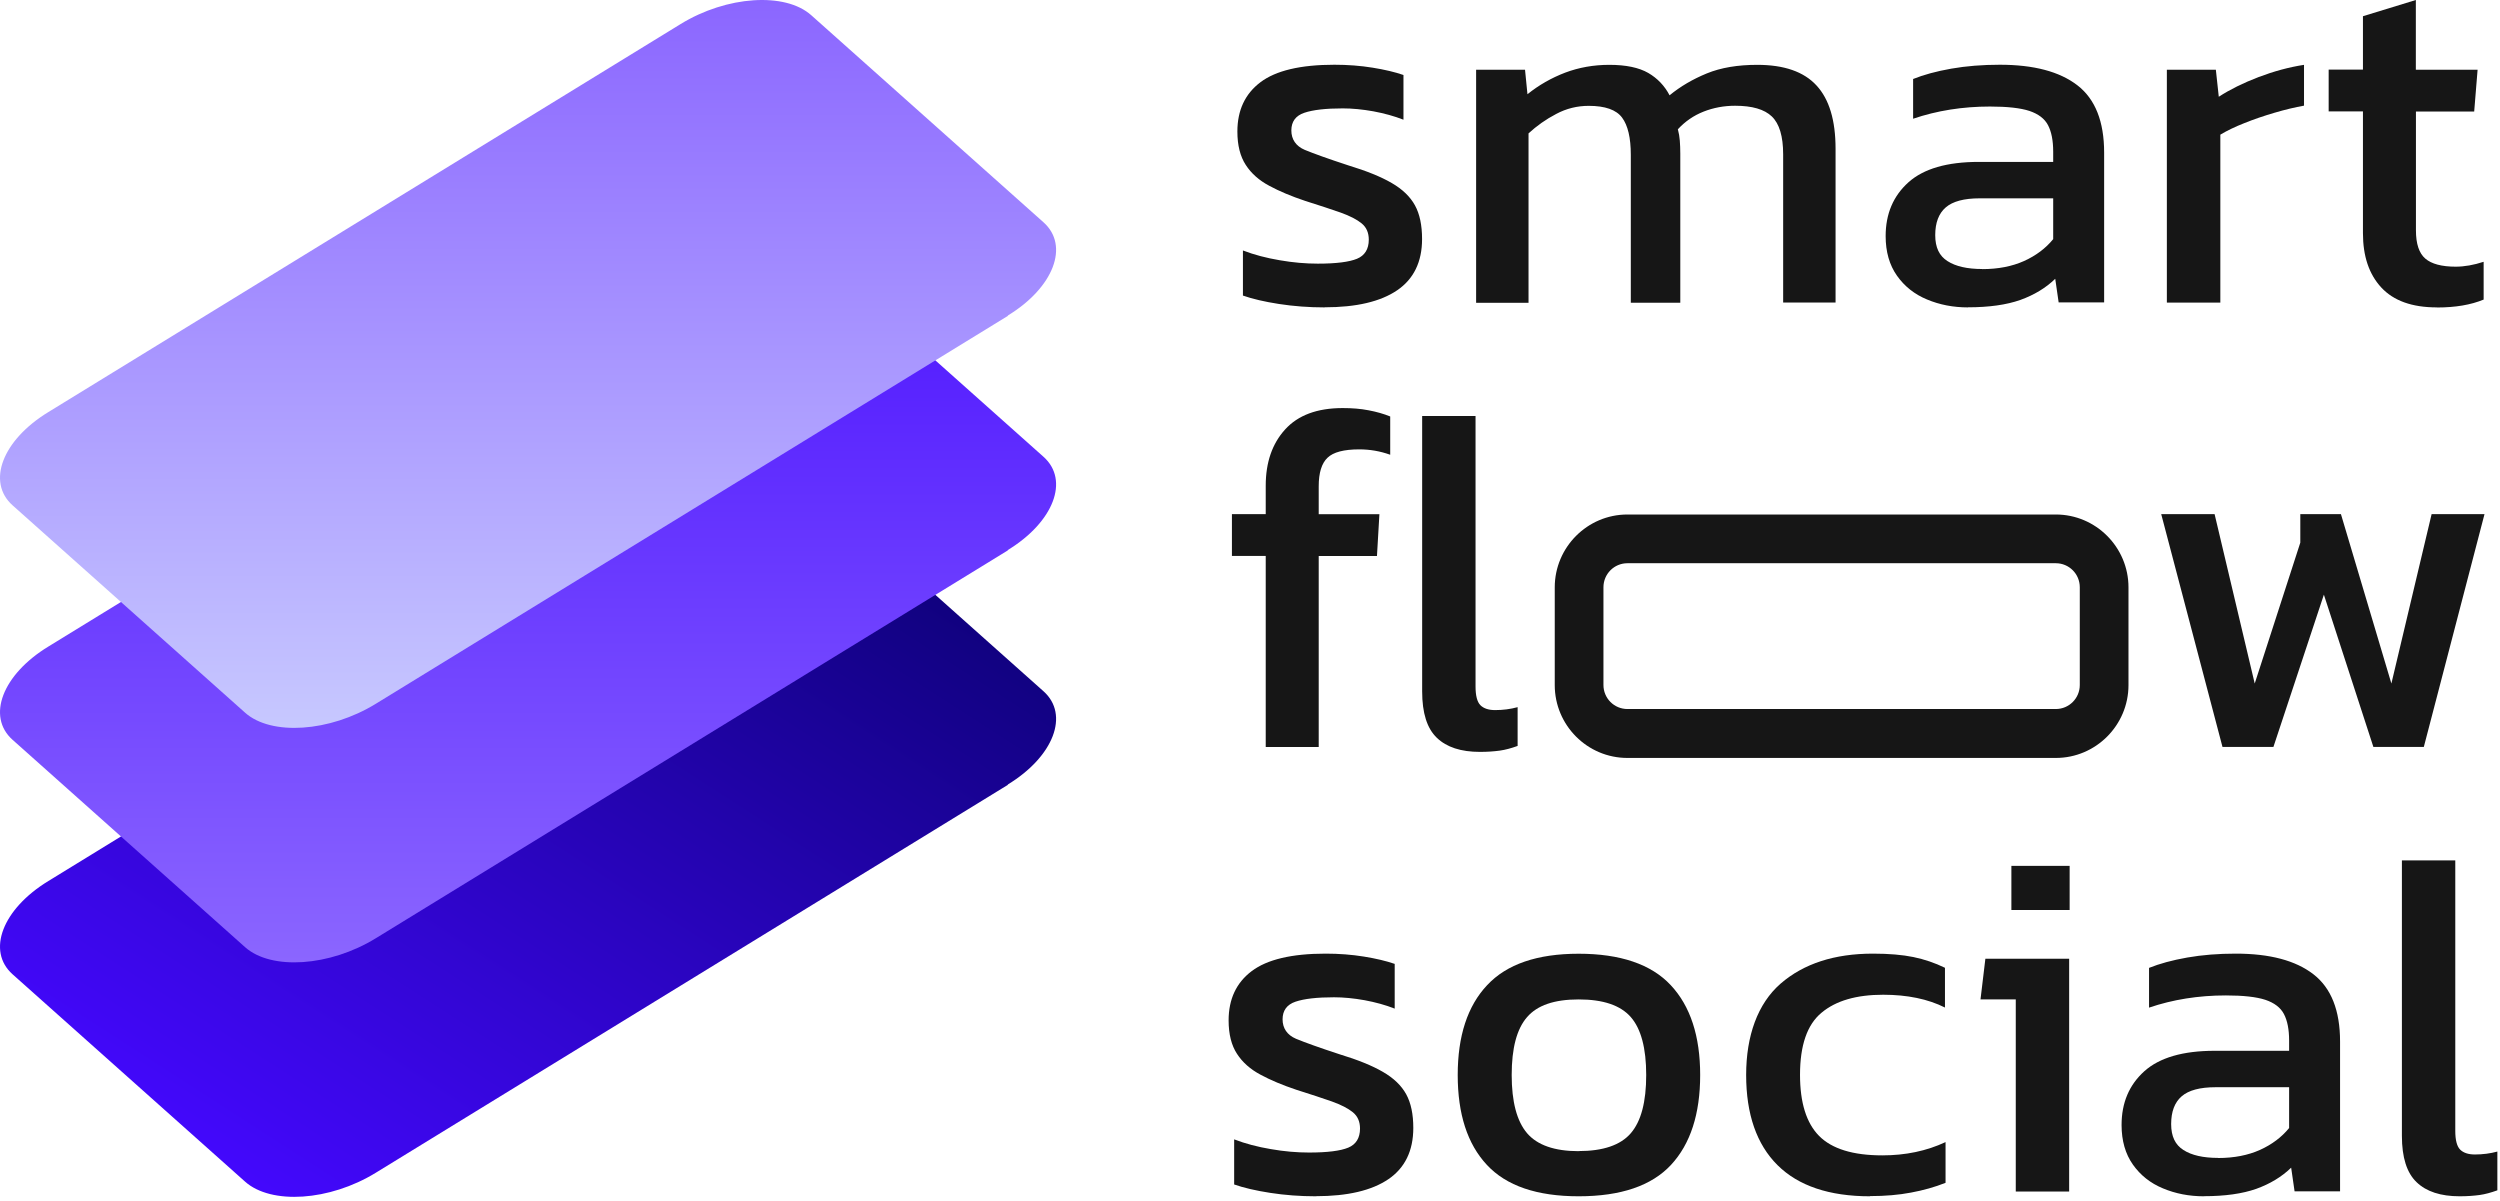
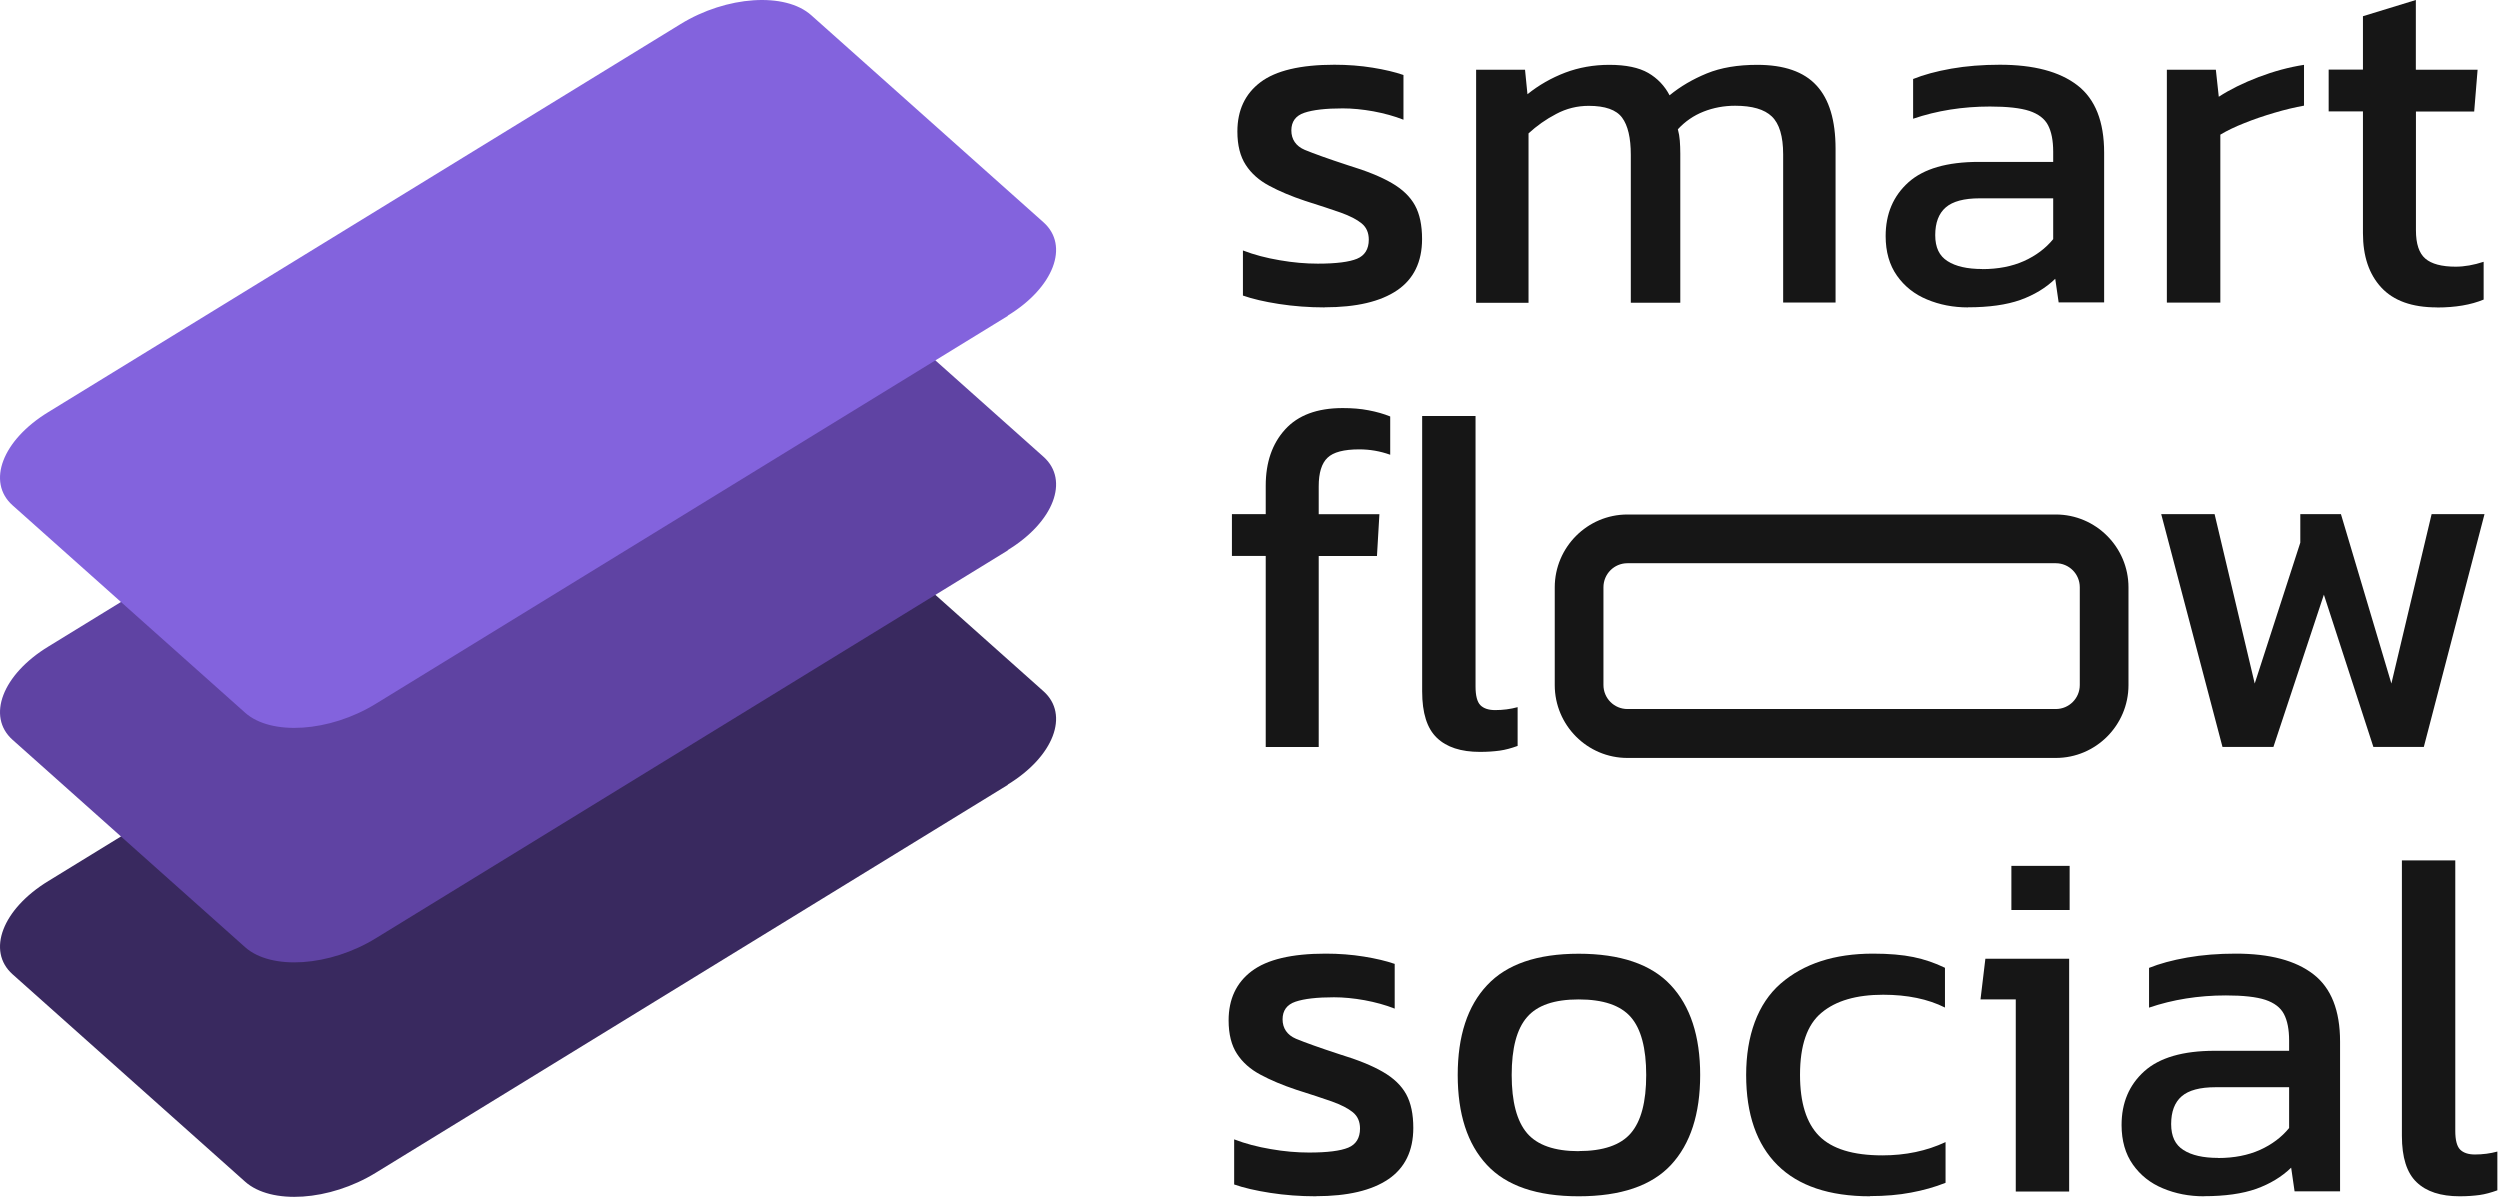
<svg xmlns="http://www.w3.org/2000/svg" width="510" height="245" viewBox="0 0 510 245">
-   <linearGradient id="linearGradient1" x1="166.575" y1="61.332" x2="48.788" y2="243.936" gradientUnits="userSpaceOnUse">
-     <stop offset="1e-05" stop-color="#060065" stop-opacity="1" />
-     <stop offset="1" stop-color="#4408ff" stop-opacity="1" />
-   </linearGradient>
-   <path id="Path" fill="url(#linearGradient1)" stroke="none" d="M 205.62 160.1 L 76.647 239.25 C 67.253 245.022 55.314 245.807 49.992 241.051 L 2.559 198.751 C -2.763 193.995 0.476 185.452 9.87 179.726 L 138.843 100.576 C 148.237 94.804 160.176 94.019 165.498 98.775 L 212.885 141.028 C 218.207 145.785 214.967 154.328 205.573 160.054 L 205.62 160.1 Z" />
-   <linearGradient id="linearGradient2" x1="107.722" y1="28.648" x2="107.722" y2="196.324" gradientUnits="userSpaceOnUse">
-     <stop offset="1e-05" stop-color="#4408ff" stop-opacity="1" />
-     <stop offset="1" stop-color="#8b66ff" stop-opacity="1" />
-   </linearGradient>
-   <path id="path1" fill="url(#linearGradient2)" stroke="none" d="M 205.62 112.266 L 76.647 191.416 C 67.253 197.188 55.314 197.973 49.992 193.217 L 2.559 150.917 C -2.763 146.161 0.476 137.618 9.87 131.892 L 138.843 52.742 C 148.237 46.97 160.176 46.185 165.498 50.941 L 212.885 93.194 C 218.207 97.951 214.967 106.494 205.573 112.22 L 205.62 112.266 Z" />
-   <linearGradient id="linearGradient3" x1="107.722" y1="0" x2="107.722" y2="148.49" gradientUnits="userSpaceOnUse">
-     <stop offset="1e-05" stop-color="#8b66ff" stop-opacity="1" />
-     <stop offset="1" stop-color="#c7c8ff" stop-opacity="1" />
-   </linearGradient>
-   <path id="path2" fill="url(#linearGradient3)" stroke="none" d="M 205.62 64.432 L 76.647 143.582 C 67.253 149.354 55.314 150.139 49.992 145.383 L 2.559 103.083 C -2.763 98.327 0.476 89.784 9.87 84.058 L 138.843 4.908 C 148.237 -0.864 160.176 -1.649 165.498 3.107 L 212.885 45.36 C 218.207 50.117 214.967 58.66 205.573 64.386 L 205.62 64.432 Z" />
+   <path id="Path" fill="#39295f" stroke="none" d="M 205.62 160.1 L 76.647 239.25 C 67.253 245.022 55.314 245.807 49.992 241.051 L 2.559 198.751 C -2.763 193.995 0.476 185.452 9.87 179.726 L 138.843 100.576 C 148.237 94.804 160.176 94.019 165.498 98.775 L 212.885 141.028 C 218.207 145.785 214.967 154.328 205.573 160.054 L 205.62 160.1 Z" />
+   <path id="path1" fill="#5f43a3" stroke="none" d="M 205.62 112.266 L 76.647 191.416 C 67.253 197.188 55.314 197.973 49.992 193.217 L 2.559 150.917 C -2.763 146.161 0.476 137.618 9.87 131.892 L 138.843 52.742 C 148.237 46.97 160.176 46.185 165.498 50.941 L 212.885 93.194 C 218.207 97.951 214.967 106.494 205.573 112.22 L 205.62 112.266 Z" />
+   <path id="path2" fill="#8363dd" stroke="none" d="M 205.62 64.432 L 76.647 143.582 C 67.253 149.354 55.314 150.139 49.992 145.383 L 2.559 103.083 C -2.763 98.327 0.476 89.784 9.87 84.058 L 138.843 4.908 C 148.237 -0.864 160.176 -1.649 165.498 3.107 L 212.885 45.36 C 218.207 50.117 214.967 58.66 205.573 64.386 L 205.62 64.432 Z" />
  <clipPath id="clipPath1">
    <path d="M 250.676 -0 L 509.463 -0 L 509.463 244.042 L 250.676 244.042 Z" />
  </clipPath>
  <g id="Group" clip-path="url(#clipPath1)">
    <path id="path3" fill="#161616" stroke="none" d="M 270.251 62.709 C 266.992 62.709 263.872 62.469 260.911 62.011 C 257.95 61.553 255.486 60.975 253.558 60.298 L 253.558 51.095 C 255.824 51.972 258.328 52.629 261.05 53.087 C 263.772 53.565 266.376 53.784 268.84 53.784 C 272.576 53.784 275.238 53.446 276.828 52.788 C 278.418 52.131 279.233 50.816 279.233 48.884 C 279.233 47.49 278.756 46.374 277.782 45.577 C 276.808 44.78 275.377 44.043 273.49 43.366 C 271.582 42.709 269.178 41.892 266.237 40.976 C 263.435 40.04 261.01 39.023 258.944 37.908 C 256.877 36.812 255.267 35.398 254.135 33.645 C 253.002 31.912 252.426 29.641 252.426 26.832 C 252.426 22.49 253.996 19.143 257.135 16.773 C 260.275 14.402 265.303 13.207 272.218 13.207 C 274.94 13.207 277.543 13.406 280.008 13.805 C 282.472 14.203 284.578 14.701 286.307 15.299 L 286.307 24.422 C 284.439 23.685 282.392 23.127 280.166 22.709 C 277.941 22.311 275.854 22.111 273.927 22.111 C 270.469 22.111 267.846 22.41 266.078 23.008 C 264.309 23.605 263.435 24.82 263.435 26.613 C 263.435 28.406 264.349 29.801 266.177 30.577 C 268.005 31.334 270.946 32.39 275.02 33.725 C 278.756 34.86 281.716 36.055 283.902 37.33 C 286.108 38.605 287.678 40.119 288.652 41.892 C 289.625 43.665 290.102 45.956 290.102 48.764 C 290.102 53.426 288.393 56.932 285.015 59.223 C 281.617 61.533 276.689 62.689 270.231 62.689 L 270.251 62.709 Z" />
    <path id="path4" fill="#161616" stroke="none" d="M 301.109 14.223 L 311.105 14.223 L 311.602 19.223 C 313.927 17.35 316.49 15.896 319.292 14.82 C 322.094 13.764 325.094 13.227 328.294 13.227 C 331.692 13.227 334.335 13.784 336.242 14.88 C 338.13 15.975 339.581 17.509 340.594 19.442 C 342.8 17.629 345.324 16.155 348.185 14.979 C 351.047 13.804 354.484 13.227 358.479 13.227 C 363.943 13.227 367.977 14.621 370.56 17.43 C 373.164 20.238 374.455 24.541 374.455 30.358 L 374.455 61.712 L 363.764 61.712 L 363.764 31.473 C 363.764 27.808 362.989 25.238 361.459 23.764 C 359.929 22.29 357.425 21.573 353.968 21.573 C 351.702 21.573 349.556 21.971 347.529 22.768 C 345.502 23.565 343.754 24.78 342.283 26.374 C 342.482 27.111 342.621 27.868 342.681 28.685 C 342.74 29.501 342.78 30.358 342.78 31.294 L 342.78 61.752 L 332.685 61.752 L 332.685 31.593 C 332.685 28.127 332.089 25.577 330.897 23.983 C 329.705 22.39 327.439 21.593 324.101 21.593 C 321.776 21.593 319.55 22.131 317.464 23.246 C 315.357 24.342 313.489 25.677 311.82 27.21 L 311.82 61.772 L 301.129 61.772 L 301.129 14.223 L 301.109 14.223 Z" />
    <path id="path5" fill="#161616" stroke="none" d="M 401.463 62.709 C 398.463 62.709 395.681 62.171 393.117 61.095 C 390.554 60.039 388.507 58.406 386.977 56.234 C 385.447 54.063 384.672 51.374 384.672 48.167 C 384.672 43.625 386.222 39.98 389.322 37.191 C 392.422 34.422 397.191 33.028 403.669 33.028 L 418.851 33.028 L 418.851 30.936 C 418.851 28.665 418.493 26.872 417.798 25.538 C 417.102 24.203 415.83 23.247 414.002 22.629 C 412.174 22.032 409.491 21.733 405.954 21.733 C 400.37 21.733 395.124 22.57 390.276 24.223 L 390.276 16.115 C 392.402 15.259 395.005 14.542 398.065 14.004 C 401.126 13.466 404.424 13.207 407.961 13.207 C 414.897 13.207 420.162 14.601 423.799 17.41 C 427.435 20.219 429.244 24.801 429.244 31.135 L 429.244 61.693 L 419.964 61.693 L 419.268 56.872 C 417.341 58.745 414.956 60.179 412.134 61.195 C 409.293 62.191 405.756 62.689 401.483 62.689 L 401.463 62.709 Z M 404.365 54.9 C 407.624 54.9 410.465 54.342 412.909 53.246 C 415.334 52.151 417.321 50.657 418.851 48.784 L 418.851 40.458 L 403.868 40.458 C 400.668 40.458 398.363 41.075 396.933 42.31 C 395.502 43.545 394.786 45.438 394.786 47.968 C 394.786 50.497 395.621 52.211 397.29 53.266 C 398.96 54.342 401.324 54.88 404.384 54.88 L 404.365 54.9 Z" />
    <path id="path6" fill="#161616" stroke="none" d="M 442.039 61.692 L 442.039 14.223 L 452.034 14.223 L 452.631 19.74 C 454.896 18.266 457.598 16.932 460.718 15.736 C 463.858 14.541 466.938 13.705 470.018 13.227 L 470.018 21.553 C 468.15 21.892 466.123 22.37 463.977 23.007 C 461.811 23.645 459.764 24.342 457.837 25.119 C 455.909 25.876 454.28 26.673 452.949 27.469 L 452.949 61.732 L 442.059 61.732 L 442.039 61.692 Z" />
    <path id="path7" fill="#161616" stroke="none" d="M 497.124 62.709 C 492.057 62.709 488.281 61.354 485.778 58.645 C 483.274 55.936 482.042 52.251 482.042 47.569 L 482.042 22.729 L 475.047 22.729 L 475.047 14.203 L 482.042 14.203 L 482.042 3.307 L 492.832 0 L 492.832 14.223 L 505.43 14.223 L 504.735 22.749 L 492.852 22.749 L 492.852 46.992 C 492.852 49.741 493.488 51.653 494.759 52.749 C 496.031 53.844 498.098 54.402 500.959 54.402 C 502.748 54.402 504.656 54.063 506.663 53.406 L 506.663 61.115 C 504.059 62.191 500.9 62.728 497.164 62.728 L 497.124 62.709 Z" />
    <path id="path8" fill="#161616" stroke="none" d="M 258.208 113.405 L 251.312 113.405 L 251.312 104.879 L 258.208 104.879 L 258.208 99.083 C 258.208 94.342 259.519 90.517 262.162 87.609 C 264.805 84.7 268.7 83.246 273.906 83.246 C 275.834 83.246 277.603 83.385 279.212 83.704 C 280.802 84.003 282.272 84.421 283.604 84.959 L 283.604 92.768 C 281.537 92.031 279.451 91.672 277.305 91.672 C 274.165 91.672 271.999 92.23 270.807 93.385 C 269.614 94.521 269.018 96.453 269.018 99.202 L 269.018 104.899 L 281.398 104.899 L 280.901 113.425 L 269.018 113.425 L 269.018 152.389 L 258.208 152.389 L 258.208 113.425 L 258.208 113.405 Z" />
    <path id="path9" fill="#161616" stroke="none" d="M 301.905 153.385 C 298.03 153.385 295.109 152.428 293.122 150.516 C 291.115 148.604 290.121 145.456 290.121 141.054 L 290.121 84.859 L 301.011 84.859 L 301.011 140.058 C 301.011 141.931 301.349 143.205 302.004 143.863 C 302.66 144.52 303.673 144.859 305.005 144.859 C 306.595 144.859 308.145 144.66 309.595 144.261 L 309.595 152.17 C 308.323 152.628 307.111 152.966 305.959 153.126 C 304.786 153.285 303.455 153.385 301.905 153.385 Z" />
    <path id="path10" fill="#161616" stroke="none" d="M 453.386 152.369 L 440.887 104.879 L 451.776 104.879 L 459.963 139.44 L 469.263 110.696 L 469.263 104.879 L 477.55 104.879 L 487.843 139.44 L 496.05 104.879 L 506.84 104.879 L 494.46 152.369 L 484.167 152.369 L 474.072 121.313 L 463.779 152.369 L 453.386 152.369 Z" />
    <path id="path11" fill="#161616" stroke="none" d="M 268.462 244.043 C 265.203 244.043 262.083 243.804 259.122 243.345 C 256.161 242.887 253.697 242.31 251.769 241.632 L 251.769 232.429 C 254.035 233.306 256.539 233.963 259.261 234.421 C 261.983 234.899 264.587 235.118 267.051 235.118 C 270.786 235.118 273.449 234.78 275.039 234.122 C 276.629 233.465 277.443 232.15 277.443 230.218 C 277.443 228.824 276.967 227.708 275.993 226.911 C 275.019 226.114 273.588 225.377 271.701 224.7 C 269.793 224.043 267.388 223.226 264.447 222.31 C 261.646 221.373 259.221 220.358 257.155 219.242 C 255.088 218.146 253.478 216.732 252.346 214.979 C 251.213 213.246 250.637 210.975 250.637 208.166 C 250.637 203.824 252.207 200.477 255.346 198.107 C 258.486 195.736 263.513 194.541 270.429 194.541 C 273.151 194.541 275.754 194.74 278.218 195.139 C 280.683 195.537 282.789 196.035 284.518 196.633 L 284.518 205.756 C 282.65 205.019 280.603 204.461 278.377 204.043 C 276.152 203.645 274.065 203.445 272.138 203.445 C 268.68 203.445 266.057 203.744 264.288 204.342 C 262.52 204.939 261.646 206.154 261.646 207.947 C 261.646 209.74 262.56 211.134 264.388 211.911 C 266.216 212.668 269.157 213.724 273.231 215.059 C 276.967 216.194 279.927 217.389 282.113 218.664 C 284.319 219.939 285.889 221.453 286.863 223.226 C 287.836 224.999 288.313 227.29 288.313 230.098 C 288.313 234.76 286.604 238.266 283.226 240.557 C 279.828 242.867 274.9 244.023 268.442 244.023 L 268.462 244.043 Z" />
    <path id="path12" fill="#161616" stroke="none" d="M 322.055 244.042 C 313.531 244.042 307.291 241.911 303.317 237.628 C 299.342 233.365 297.375 227.249 297.375 219.301 C 297.375 211.353 299.362 205.238 303.376 200.975 C 307.37 196.692 313.61 194.561 322.055 194.561 C 330.501 194.561 336.84 196.692 340.834 200.975 C 344.828 205.238 346.835 211.353 346.835 219.301 C 346.835 227.249 344.848 233.365 340.894 237.628 C 336.939 241.891 330.64 244.042 322.055 244.042 Z M 322.055 234.819 C 327.043 234.819 330.6 233.604 332.687 231.174 C 334.793 228.724 335.826 224.779 335.826 219.301 C 335.826 213.823 334.773 209.879 332.687 207.489 C 330.58 205.078 327.043 203.883 322.055 203.883 C 317.068 203.883 313.61 205.078 311.524 207.489 C 309.417 209.899 308.384 213.843 308.384 219.301 C 308.384 224.759 309.437 228.724 311.524 231.174 C 313.61 233.604 317.127 234.839 322.055 234.839 L 322.055 234.819 Z" />
    <path id="path13" fill="#161616" stroke="none" d="M 381.491 244.043 C 373.165 244.043 366.866 241.911 362.613 237.688 C 358.361 233.465 356.215 227.31 356.215 219.302 C 356.215 211.294 358.56 204.74 363.249 200.656 C 367.939 196.593 374.218 194.541 382.088 194.541 C 385.347 194.541 388.109 194.78 390.334 195.238 C 392.56 195.696 394.726 196.433 396.773 197.429 L 396.773 205.537 C 393.315 203.804 389.102 202.927 384.174 202.927 C 378.709 202.927 374.517 204.143 371.595 206.593 C 368.654 209.023 367.204 213.246 367.204 219.262 C 367.204 224.939 368.495 229.102 371.099 231.732 C 373.702 234.361 377.994 235.696 383.995 235.696 C 388.725 235.696 393.017 234.8 396.892 232.987 L 396.892 241.294 C 394.686 242.17 392.341 242.827 389.857 243.286 C 387.354 243.764 384.572 244.003 381.511 244.003 L 381.491 244.043 Z" />
    <path id="path14" fill="#161616" stroke="none" d="M 411.217 243.047 L 411.217 203.884 L 404.023 203.884 L 405.017 195.577 L 422.107 195.577 L 422.107 243.066 L 411.217 243.066 L 411.217 243.047 Z M 410.323 176.633 L 422.206 176.633 L 422.206 185.637 L 410.323 185.637 L 410.323 176.633 Z" />
    <path id="path15" fill="#161616" stroke="none" d="M 449.592 244.043 C 446.592 244.043 443.81 243.505 441.246 242.429 C 438.683 241.373 436.636 239.74 435.106 237.569 C 433.576 235.397 432.801 232.708 432.801 229.501 C 432.801 224.959 434.351 221.314 437.451 218.525 C 440.551 215.756 445.32 214.362 451.798 214.362 L 466.98 214.362 L 466.98 212.27 C 466.98 209.999 466.622 208.206 465.927 206.872 C 465.231 205.537 463.959 204.581 462.131 203.963 C 460.303 203.366 457.62 203.067 454.083 203.067 C 448.499 203.067 443.253 203.903 438.405 205.557 L 438.405 197.449 C 440.531 196.593 443.134 195.876 446.194 195.338 C 449.254 194.8 452.553 194.541 456.09 194.541 C 463.025 194.541 468.291 195.935 471.928 198.744 C 475.564 201.553 477.373 206.135 477.373 212.469 L 477.373 243.027 L 468.093 243.027 L 467.397 238.206 C 465.47 240.078 463.085 241.513 460.263 242.529 C 457.422 243.525 453.885 244.023 449.612 244.023 L 449.592 244.043 Z M 452.493 236.234 C 455.752 236.234 458.594 235.676 461.038 234.58 C 463.463 233.485 465.45 231.991 466.98 230.118 L 466.98 221.792 L 451.997 221.792 C 448.797 221.792 446.492 222.409 445.062 223.644 C 443.631 224.879 442.915 226.772 442.915 229.302 C 442.915 231.832 443.75 233.545 445.419 234.6 C 447.088 235.676 449.453 236.214 452.513 236.214 L 452.493 236.234 Z" />
    <path id="path16" fill="#161616" stroke="none" d="M 501.772 244.041 C 497.897 244.041 494.976 243.085 492.989 241.172 C 490.982 239.26 489.988 236.113 489.988 231.71 L 489.988 175.516 L 500.878 175.516 L 500.878 230.714 C 500.878 232.587 501.216 233.862 501.871 234.519 C 502.527 235.176 503.541 235.515 504.872 235.515 C 506.462 235.515 508.012 235.316 509.462 234.917 L 509.462 242.826 C 508.191 243.284 506.978 243.623 505.826 243.782 C 504.653 243.941 503.322 244.041 501.772 244.041 Z" />
    <path id="path17" fill="#161616" stroke="none" d="M 419.387 154.62 L 331.992 154.62 C 323.805 154.62 317.168 147.947 317.168 139.759 L 317.168 119.819 C 317.168 111.632 323.825 104.959 331.992 104.959 L 419.387 104.959 C 427.554 104.959 434.211 111.632 434.211 119.819 L 434.211 139.759 C 434.211 147.947 427.554 154.62 419.387 154.62 Z M 331.992 114.899 C 329.29 114.899 327.104 117.09 327.104 119.799 L 327.104 139.74 C 327.104 142.449 329.29 144.64 331.992 144.64 L 419.387 144.64 C 422.09 144.64 424.276 142.449 424.276 139.74 L 424.276 119.799 C 424.276 117.09 422.09 114.899 419.387 114.899 L 331.992 114.899 Z" />
  </g>
</svg>
